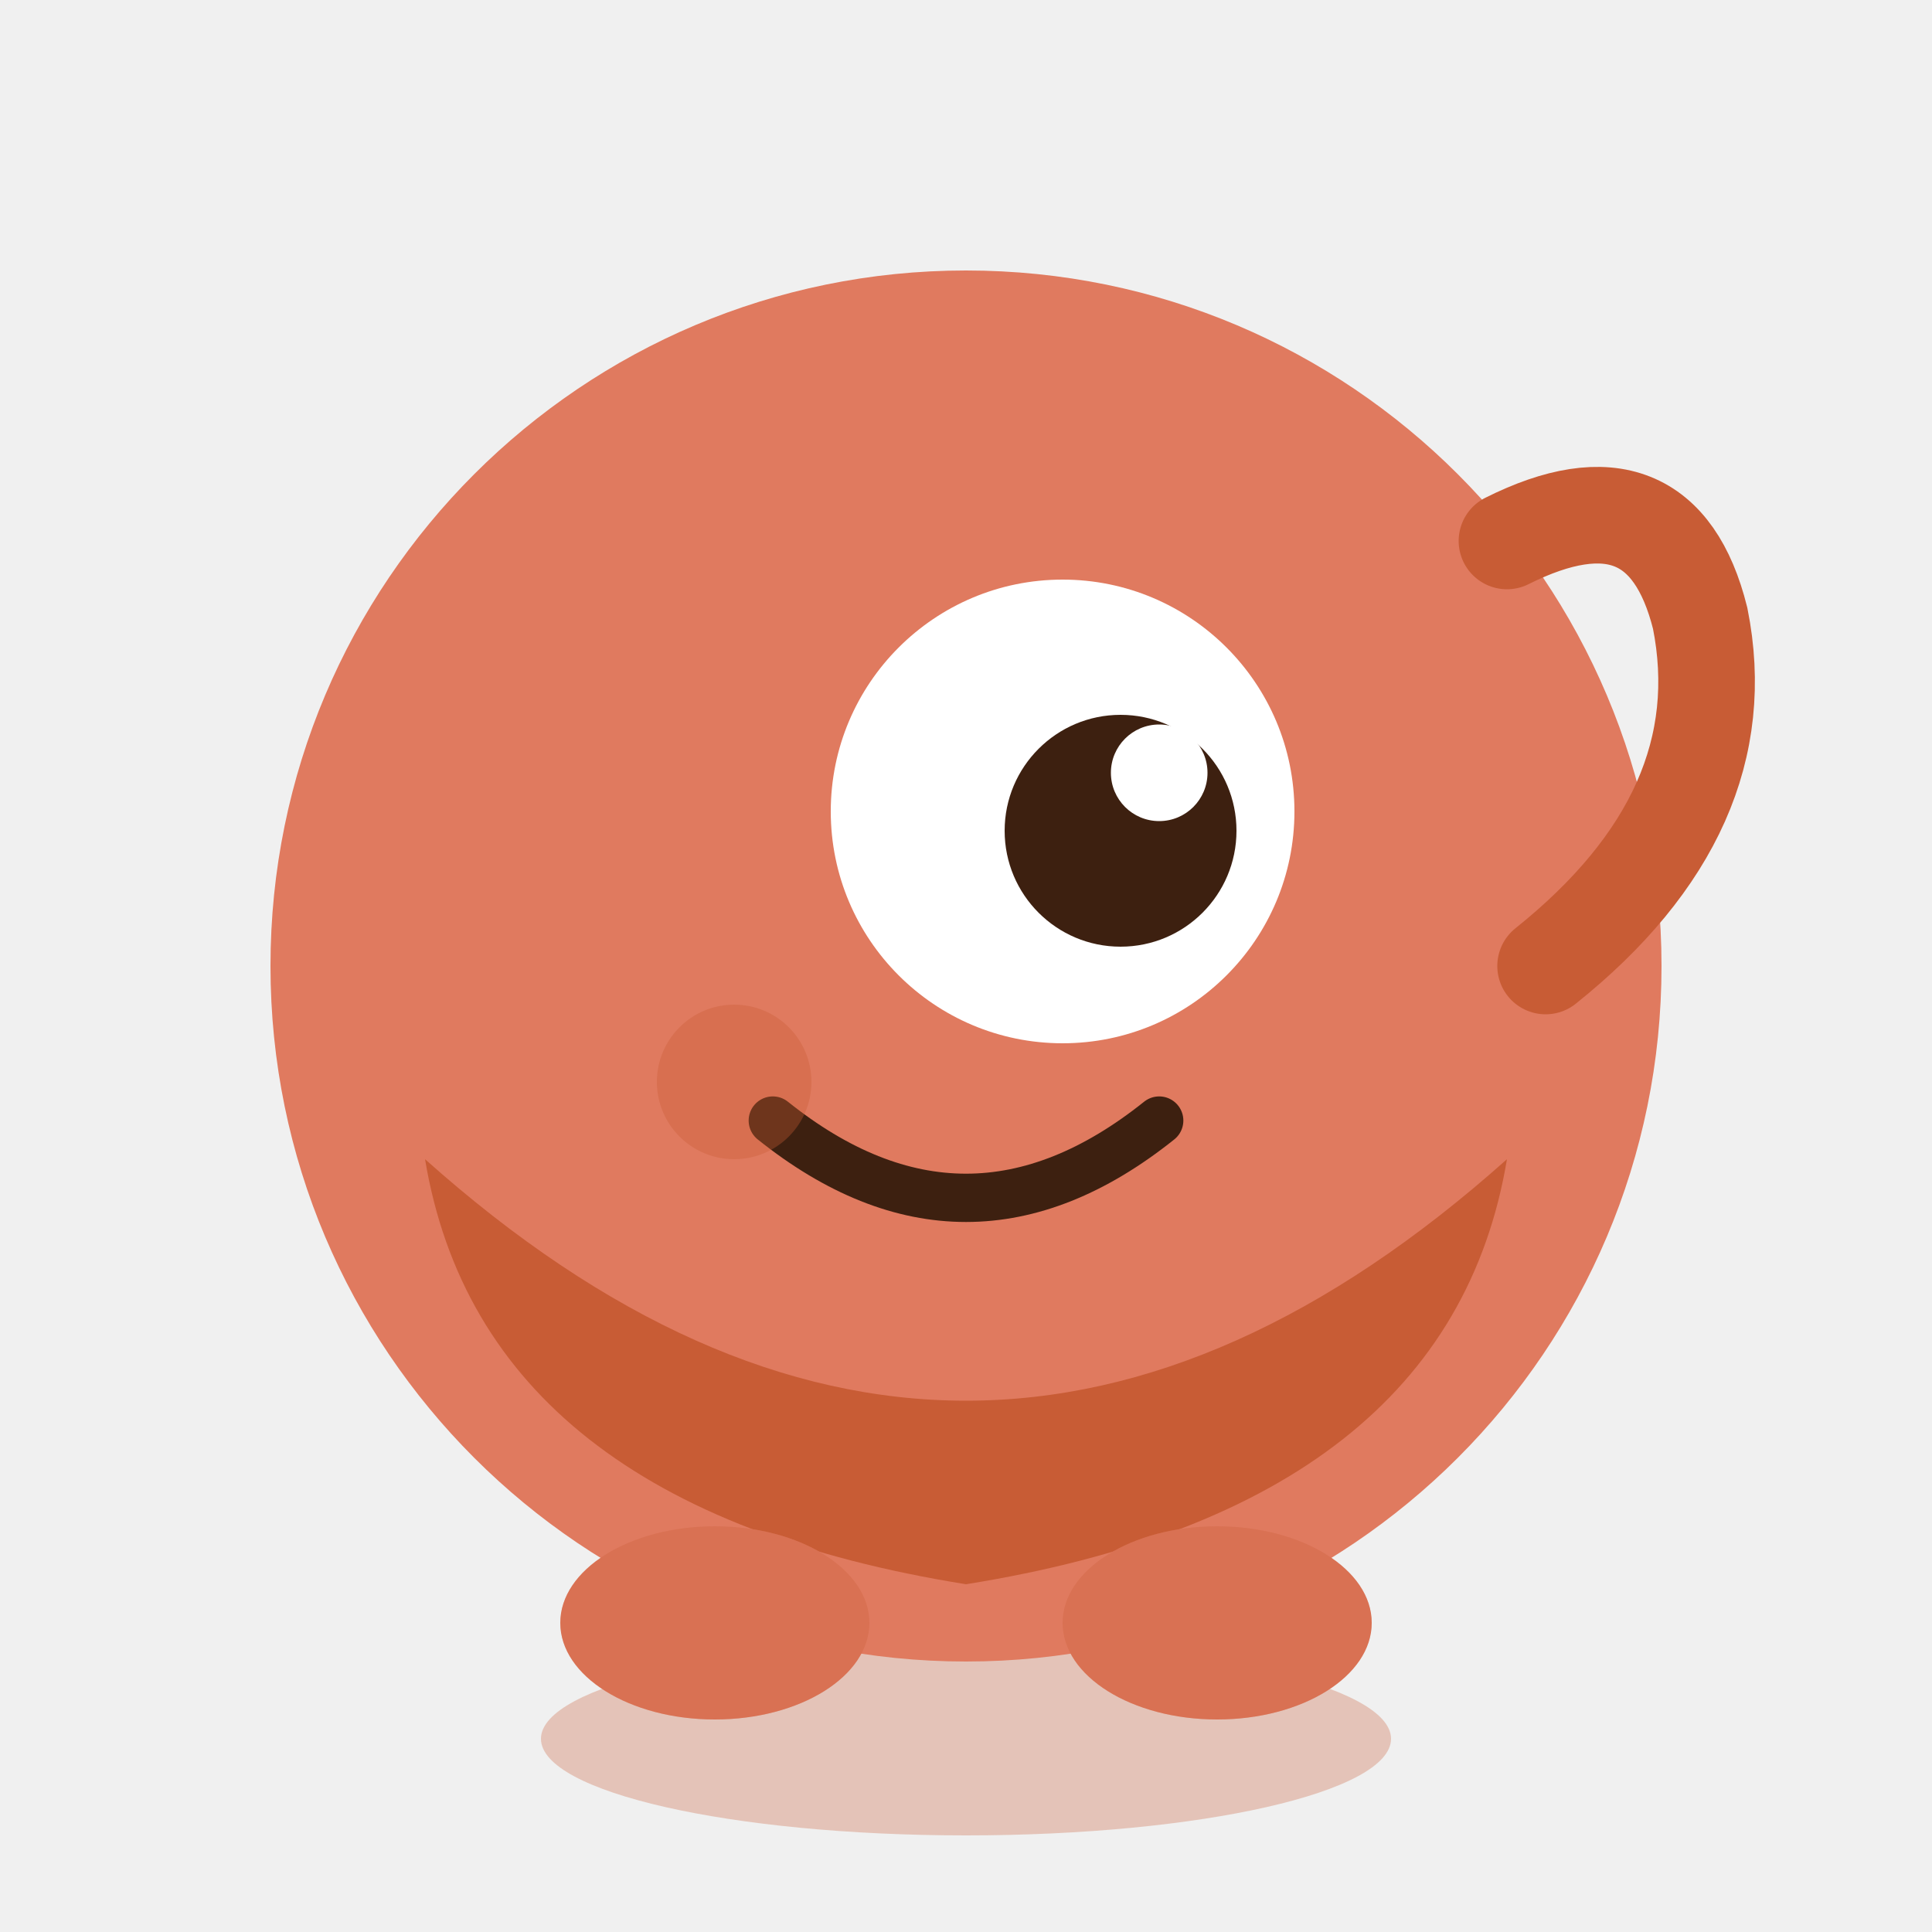
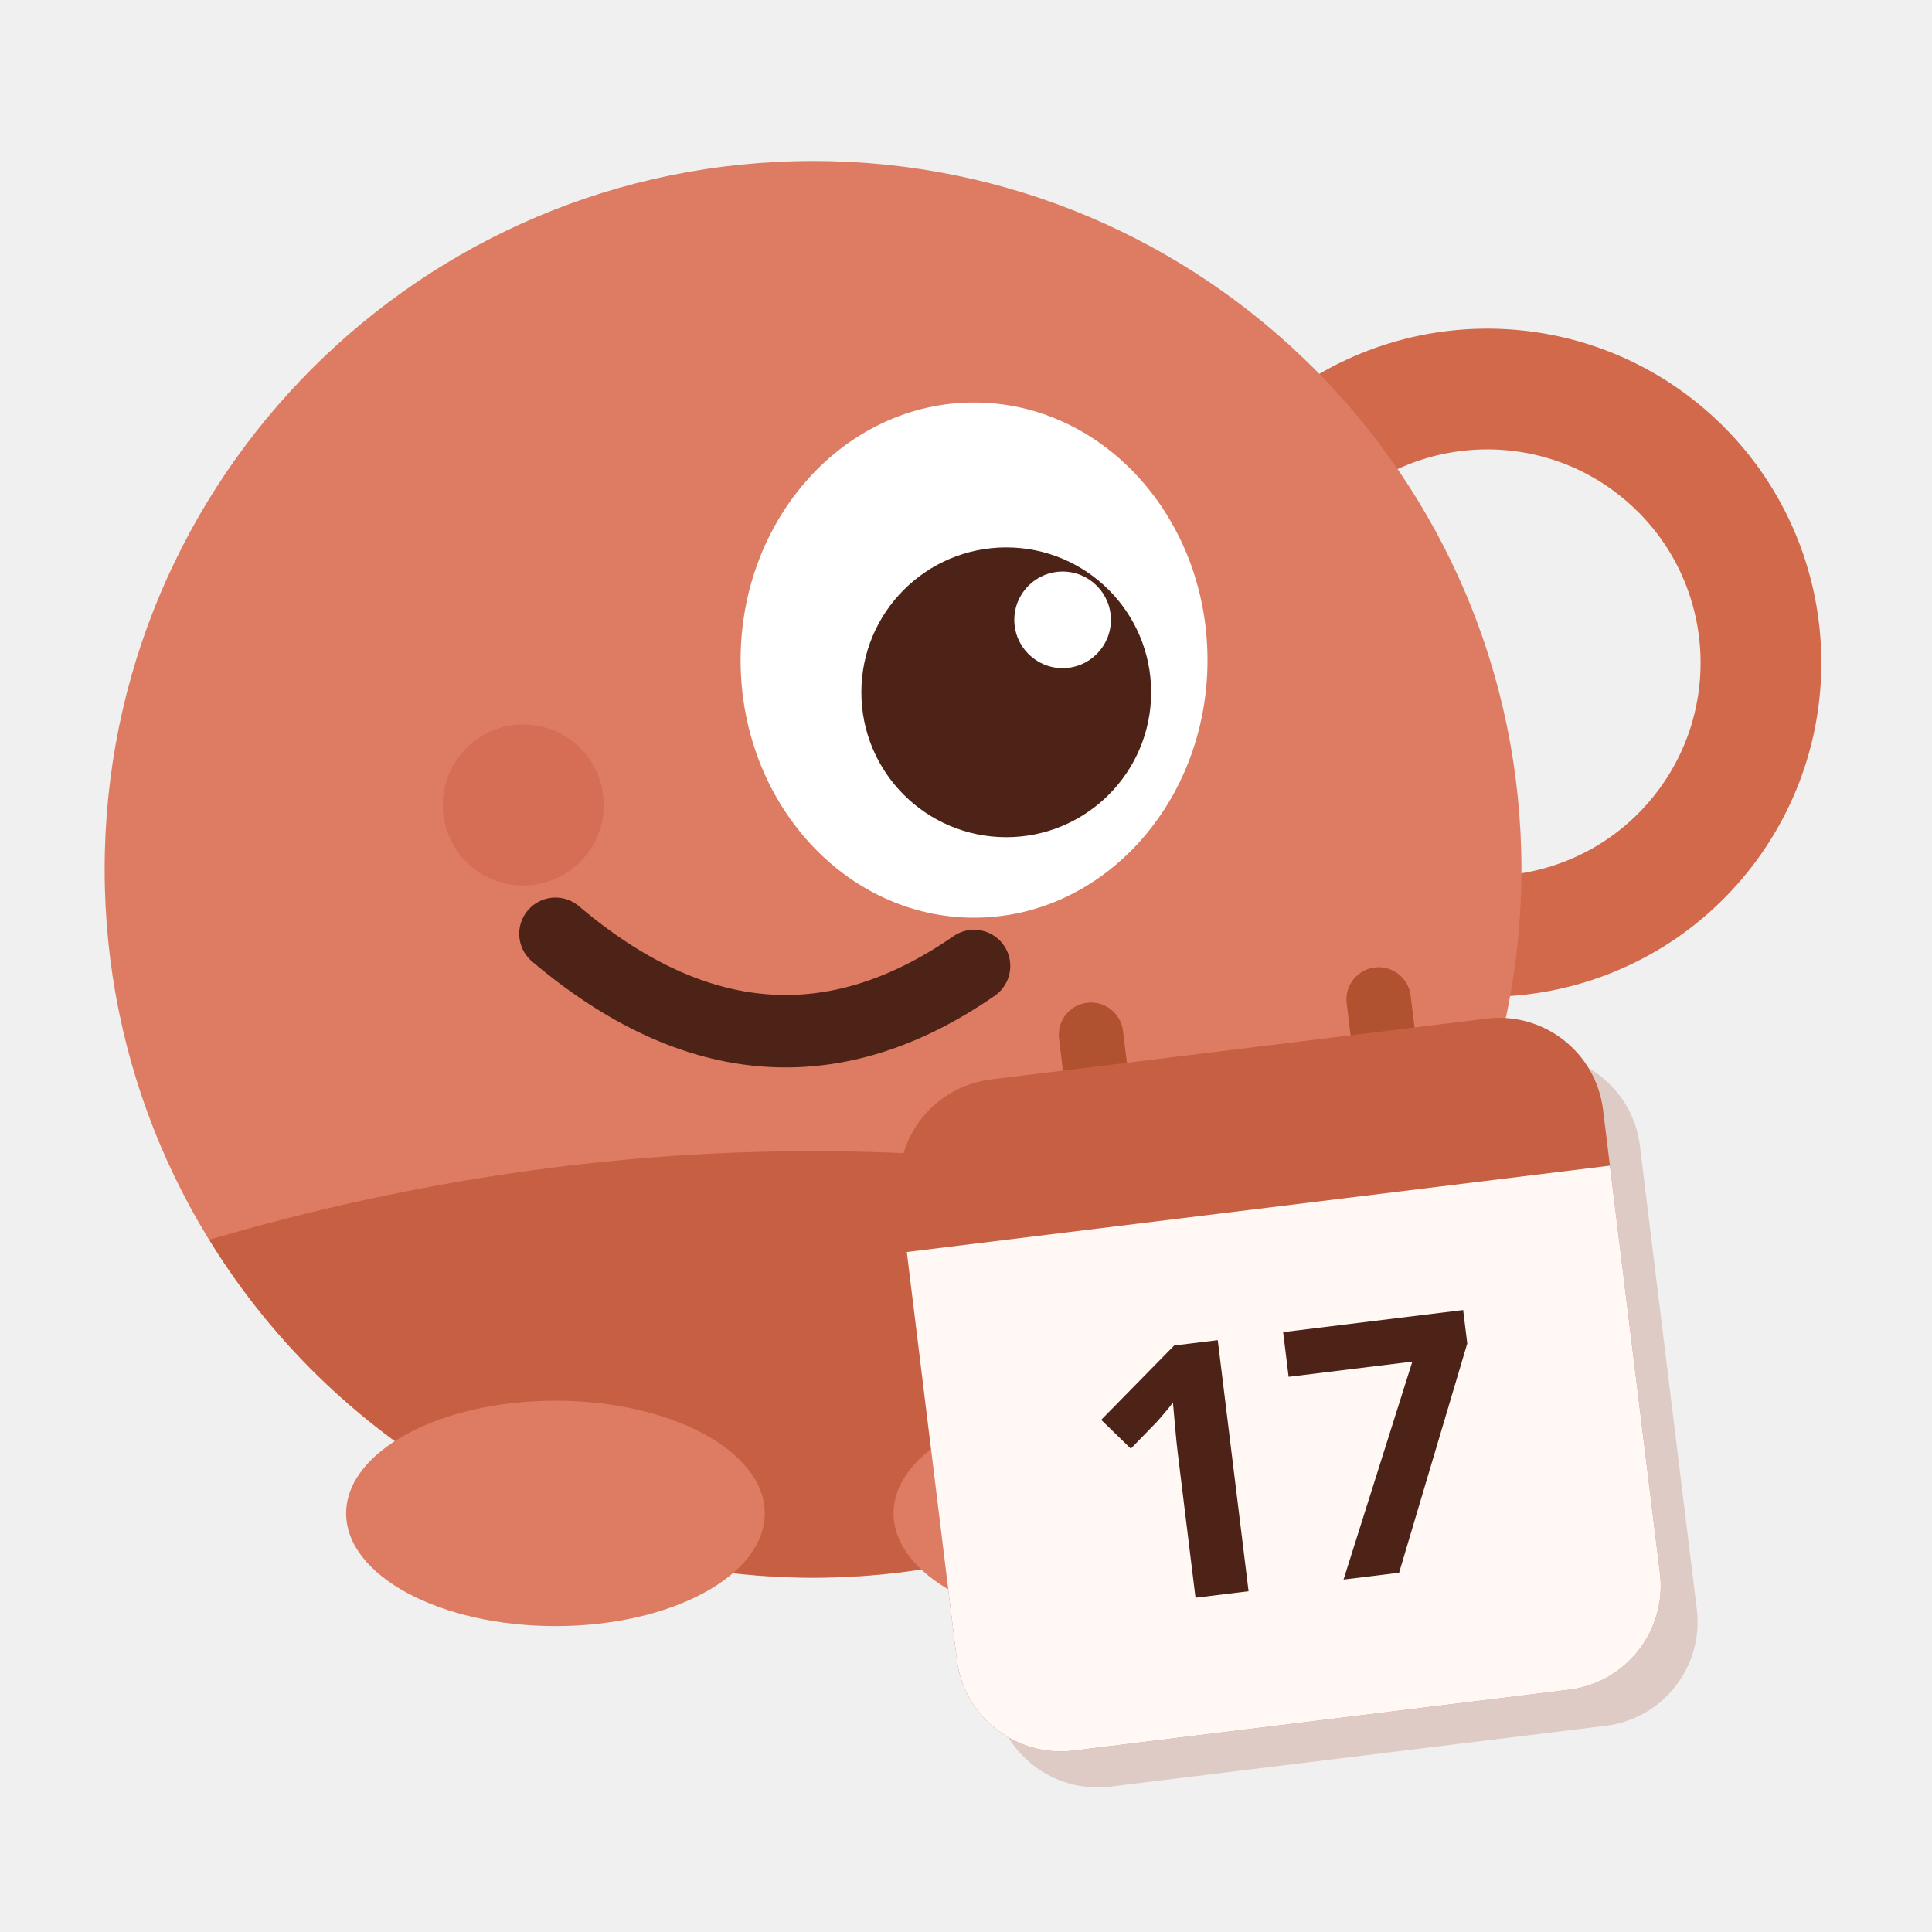
- <svg xmlns="http://www.w3.org/2000/svg" viewBox="0 0 100 100">
-   <ellipse cx="50" cy="90" rx="22" ry="5" fill="#C85C35" opacity="0.3" />
-   <circle cx="50" cy="50" r="36" fill="#E07A5F" />
-   <path d="M22 60 Q50 85 78 60 Q75 78 50 82 Q25 78 22 60Z" fill="#C85C35" />
-   <ellipse cx="37" cy="84" rx="8" ry="5" fill="#E07A5F" />
-   <ellipse cx="37" cy="84" rx="8" ry="5" fill="#C85C35" opacity="0.3" />
-   <ellipse cx="63" cy="84" rx="8" ry="5" fill="#E07A5F" />
-   <ellipse cx="63" cy="84" rx="8" ry="5" fill="#C85C35" opacity="0.3" />
-   <circle cx="55" cy="42" r="12" fill="#FFFFFF" />
-   <circle cx="58" cy="43" r="6" fill="#3D2010" />
-   <circle cx="60" cy="40" r="2.5" fill="#FFFFFF" />
-   <path d="M40 58 Q50 66 60 58" stroke="#3D2010" stroke-width="2.5" stroke-linecap="round" fill="none" />
-   <path d="M80 50 Q90 42 88 32 Q86 24 78 28" stroke="#C85C35" stroke-width="5" stroke-linecap="round" fill="none" />
-   <circle cx="38" cy="56" r="4" fill="#C85C35" opacity="0.35" />
+ <svg xmlns="http://www.w3.org/2000/svg" viewBox="0 0 240 240">
+   <g transform="translate(-9,-4)">
+     <path d="M170 62 A34 34 0 1 1 174 114" fill="none" stroke="#D2694A" stroke-width="15" stroke-linecap="round" />
+     <circle cx="110" cy="112" r="88" fill="#DD7C63" />
+     <path d="M35 158 Q110 136 185 158 A88 88 0 0 1 35 158 Z" fill="#C75F43" />
+     <ellipse cx="78" cy="192" rx="26" ry="14" fill="#DD7C63" />
+     <ellipse cx="146" cy="192" rx="26" ry="14" fill="#DD7C63" />
+     <circle cx="74" cy="104" r="10" fill="#CE6349" opacity="0.55" />
+     <ellipse cx="130" cy="86" rx="29" ry="32" fill="#FFFFFF" />
+     <circle cx="134" cy="90" r="18" fill="#4E2317" />
+     <circle cx="141" cy="81" r="6" fill="#FFFFFF" />
+     <path d="M78 120 Q104 142 130 124" fill="none" stroke="#4E2317" stroke-width="9" stroke-linecap="round" />
+     <g transform="rotate(-7 168 176)">
+       <rect x="128" y="139" width="88" height="84" rx="13" fill="#A64A2C" opacity="0.22" />
+       <rect x="146" y="126" width="8" height="14" rx="4" fill="#B0512F" />
+       <rect x="182" y="126" width="8" height="14" rx="4" fill="#B0512F" />
+       <rect x="124" y="134" width="88" height="84" rx="13" fill="#C75F43" />
+       <path d="M124 154 h88 v51 a13 13 0 0 1 -13 13 h-62 a13 13 0 0 1 -13 -13 z" fill="#FFF8F5" />
+       <text x="168" y="201" text-anchor="middle" font-family="Trebuchet MS, Verdana, sans-serif" font-size="44" font-weight="800" fill="#4E2317">17</text>
+     </g>
+   </g>
</svg>
